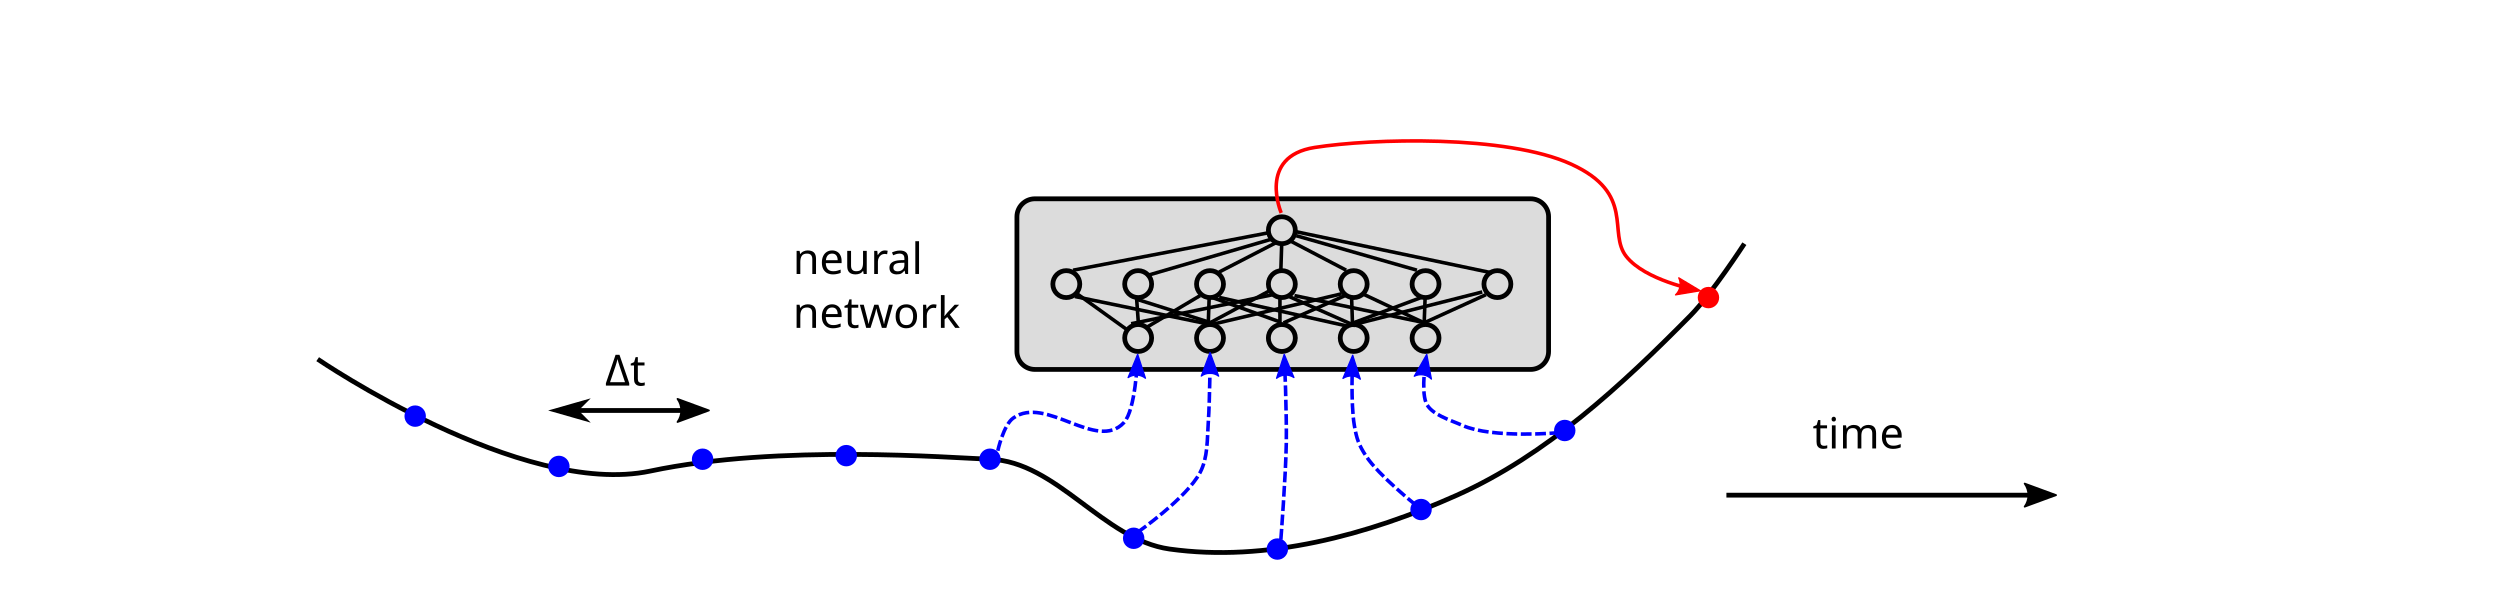
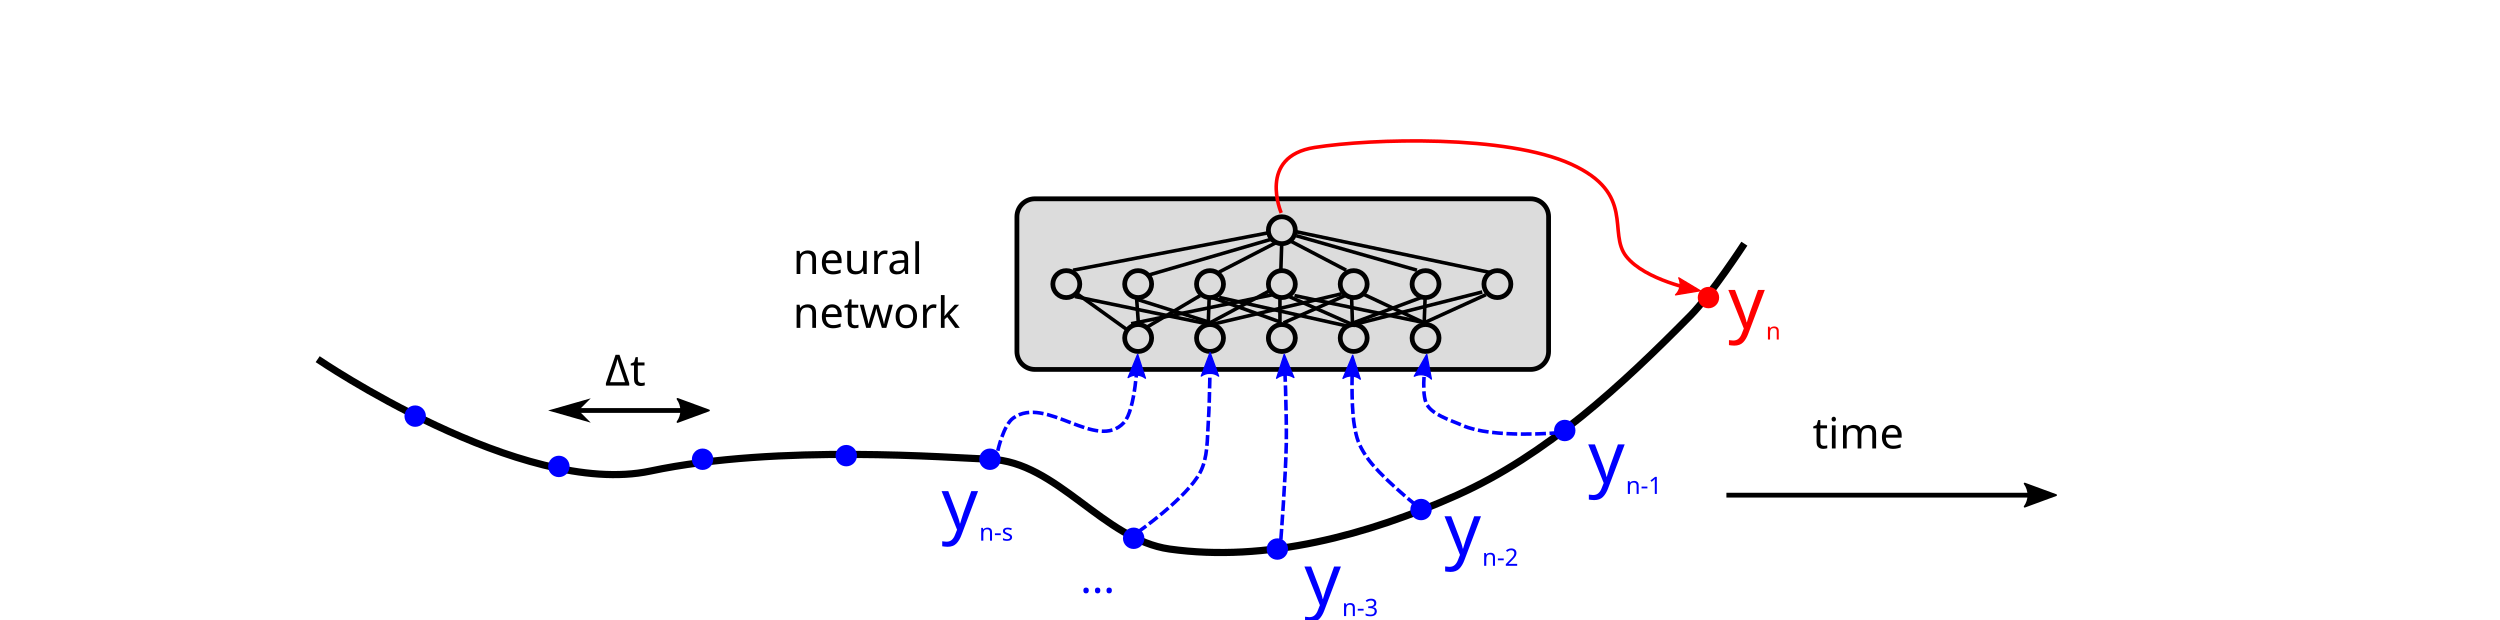
- <svg xmlns="http://www.w3.org/2000/svg" id="svg6" version="1.1" viewBox="0 0 368.253 90.292" height="90.292mm" width="368.253mm">
+ <svg xmlns="http://www.w3.org/2000/svg" id="svg6" version="1.1" viewBox="0 0 368.253 91.256" height="91.256mm" width="368.253mm">
  <defs id="defs2">
    <marker style="overflow:visible" id="Arrow1Mstart" refX="0" refY="0" orient="auto">
      <path transform="matrix(0.4,0,0,0.4,4,0)" style="fill:#000000;fill-opacity:1;fill-rule:evenodd;stroke:#000000;stroke-width:1pt;stroke-opacity:1" d="M 0,0 5,-5 -12.5,0 5,5 Z" id="path945" />
    </marker>
    <marker style="overflow:visible" id="Arrow2Lstart" refX="0" refY="0" orient="auto">
      <path transform="matrix(1.1,0,0,1.1,1.1,0)" d="M 8.719,4.034 -2.207,0.016 8.719,-4.002 c -1.745,2.372 -1.735,5.617 -6e-7,8.035 z" style="fill:#000000;fill-opacity:1;fill-rule:evenodd;stroke:#000000;stroke-width:0.625;stroke-linejoin:round;stroke-opacity:1" id="path957" />
    </marker>
    <marker style="overflow:visible" id="Arrow1Send" refX="0" refY="0" orient="auto">
      <path transform="matrix(-0.2,0,0,-0.2,-1.2,0)" style="fill:#000000;fill-opacity:1;fill-rule:evenodd;stroke:#000000;stroke-width:1pt;stroke-opacity:1" d="M 0,0 5,-5 -12.5,0 5,5 Z" id="path954" />
    </marker>
    <marker orient="auto" refY="0" refX="0" id="marker1675" style="overflow:visible">
      <path id="path1673" style="fill:#000000;fill-opacity:1;fill-rule:evenodd;stroke:#000000;stroke-width:0.625;stroke-linejoin:round;stroke-opacity:1" d="M 8.719,4.034 -2.207,0.016 8.719,-4.002 c -1.745,2.372 -1.735,5.617 -6e-7,8.035 z" transform="scale(-0.6)" />
    </marker>
    <marker style="overflow:visible" id="marker1659" refX="0" refY="0" orient="auto">
      <path transform="scale(-0.6)" d="M 8.719,4.034 -2.207,0.016 8.719,-4.002 c -1.745,2.372 -1.735,5.617 -6e-7,8.035 z" style="fill:#000000;fill-opacity:1;fill-rule:evenodd;stroke:#000000;stroke-width:0.625;stroke-linejoin:round;stroke-opacity:1" id="path1657" />
    </marker>
    <marker style="overflow:visible" id="marker1623" refX="0" refY="0" orient="auto">
      <path transform="scale(-0.6)" d="M 8.719,4.034 -2.207,0.016 8.719,-4.002 c -1.745,2.372 -1.735,5.617 -6e-7,8.035 z" style="fill:#000000;fill-opacity:1;fill-rule:evenodd;stroke:#000000;stroke-width:0.625;stroke-linejoin:round;stroke-opacity:1" id="path1621" />
    </marker>
    <marker style="overflow:visible" id="marker1593" refX="0" refY="0" orient="auto">
      <path transform="scale(-0.6)" d="M 8.719,4.034 -2.207,0.016 8.719,-4.002 c -1.745,2.372 -1.735,5.617 -6e-7,8.035 z" style="fill:#ff0000;fill-opacity:1;fill-rule:evenodd;stroke:#ff0000;stroke-width:0.625;stroke-linejoin:round;stroke-opacity:1" id="path1591" />
    </marker>
    <marker orient="auto" refY="0" refX="0" id="marker1249" style="overflow:visible">
      <path id="path1247" style="fill:#0000ff;fill-opacity:1;fill-rule:evenodd;stroke:#0000ff;stroke-width:0.625;stroke-linejoin:round;stroke-opacity:1" d="M 8.719,4.034 -2.207,0.016 8.719,-4.002 c -1.745,2.372 -1.735,5.617 -6e-7,8.035 z" transform="scale(-0.6)" />
    </marker>
    <marker orient="auto" refY="0" refX="0" id="marker1239" style="overflow:visible">
      <path id="path1237" style="fill:#0000ff;fill-opacity:1;fill-rule:evenodd;stroke:#0000ff;stroke-width:0.625;stroke-linejoin:round;stroke-opacity:1" d="M 8.719,4.034 -2.207,0.016 8.719,-4.002 c -1.745,2.372 -1.735,5.617 -6e-7,8.035 z" transform="scale(-0.6)" />
    </marker>
    <marker orient="auto" refY="0" refX="0" id="marker1229" style="overflow:visible">
      <path id="path1227" style="fill:#0000ff;fill-opacity:1;fill-rule:evenodd;stroke:#0000ff;stroke-width:0.625;stroke-linejoin:round;stroke-opacity:1" d="M 8.719,4.034 -2.207,0.016 8.719,-4.002 c -1.745,2.372 -1.735,5.617 -6e-7,8.035 z" transform="scale(-0.6)" />
    </marker>
    <marker orient="auto" refY="0" refX="0" id="marker1219" style="overflow:visible">
      <path id="path1217" style="fill:#0000ff;fill-opacity:1;fill-rule:evenodd;stroke:#0000ff;stroke-width:0.625;stroke-linejoin:round;stroke-opacity:1" d="M 8.719,4.034 -2.207,0.016 8.719,-4.002 c -1.745,2.372 -1.735,5.617 -6e-7,8.035 z" transform="scale(-0.6)" />
    </marker>
    <marker orient="auto" refY="0" refX="0" id="marker1209" style="overflow:visible">
      <path id="path1207" style="fill:#0000ff;fill-opacity:1;fill-rule:evenodd;stroke:#0000ff;stroke-width:0.625;stroke-linejoin:round;stroke-opacity:1" d="M 8.719,4.034 -2.207,0.016 8.719,-4.002 c -1.745,2.372 -1.735,5.617 -6e-7,8.035 z" transform="scale(-0.6)" />
    </marker>
  </defs>
  <g transform="translate(84.96938,-6.436809)" id="layer1">
-     <path id="path831" d="m -38.176,59.342 c 0,0 30.019,20.501 48.998,16.483 18.978,-4.018 44.303,-1.939 50.032,-1.742 9.855,0.339 16.693,11.862 26.458,13.229 14.218,1.991 29.227,-2.076 42.333,-7.938 13.205,-5.905 24.23,-16.168 34.396,-26.458 3.099,-3.137 7.938,-10.583 7.938,-10.583" style="fill:none;stroke:#000000;stroke-width:0.706;stroke-linecap:butt;stroke-linejoin:miter;stroke-miterlimit:4;stroke-dasharray:none;stroke-opacity:1" />
+     <path id="path831" d="m -38.176,59.342 c 0,0 30.019,20.501 48.998,16.483 18.978,-4.018 44.303,-1.939 50.032,-1.742 9.855,0.339 16.693,11.862 26.458,13.229 14.218,1.991 29.227,-2.076 42.333,-7.938 13.205,-5.905 24.23,-16.168 34.396,-26.458 3.099,-3.137 7.938,-10.583 7.938,-10.583" style="fill:none;stroke:#000000;stroke-width:1.058;stroke-linecap:butt;stroke-linejoin:miter;stroke-miterlimit:4;stroke-dasharray:none;stroke-opacity:1" />
    <ellipse transform="scale(-1,1)" ry="1.577" rx="1.577" cy="74.083" cx="-60.854" id="path833" style="fill:#0000ff;fill-opacity:1;stroke:none;stroke-width:0.42" />
    <ellipse style="fill:#0000ff;fill-opacity:1;stroke:none;stroke-width:0.42" id="ellipse835" cx="-82.021" cy="85.725" rx="1.577" ry="1.577" transform="scale(-1,1)" />
    <ellipse transform="scale(-1,1)" ry="1.577" rx="1.577" cy="87.313" cx="-103.187" id="ellipse839" style="fill:#0000ff;fill-opacity:1;stroke:none;stroke-width:0.42" />
    <ellipse style="fill:#0000ff;fill-opacity:1;stroke:none;stroke-width:0.42" id="ellipse841" cx="-124.354" cy="81.492" rx="1.577" ry="1.577" transform="scale(-1,1)" />
    <ellipse transform="scale(-1,1)" ry="1.577" rx="1.577" cy="69.85" cx="-145.521" id="ellipse843" style="fill:#0000ff;fill-opacity:1;stroke:none;stroke-width:0.42" />
    <ellipse style="fill:#ff0000;fill-opacity:1;stroke:none;stroke-width:0.42" id="ellipse845" cx="-166.688" cy="50.271" rx="1.577" ry="1.577" transform="scale(-1,1)" />
    <rect ry="2.646" y="35.719" x="64.823" height="25.135" width="78.317" id="rect847" style="fill:#dcdcdc;fill-opacity:1;stroke:#000000;stroke-width:0.706;stroke-miterlimit:4;stroke-dasharray:none;stroke-opacity:1" />
    <circle r="1.984" cy="48.286" cx="72.099" id="path849" style="fill:#dcdcdc;fill-opacity:1;stroke:#000000;stroke-width:0.706;stroke-miterlimit:4;stroke-dasharray:none;stroke-opacity:1" />
    <circle style="fill:#dcdcdc;fill-opacity:1;stroke:#000000;stroke-width:0.706;stroke-miterlimit:4;stroke-dasharray:none;stroke-opacity:1" id="circle851" cx="82.682" cy="48.286" r="1.984" />
    <circle r="1.984" cy="48.286" cx="93.266" id="circle853" style="fill:#dcdcdc;fill-opacity:1;stroke:#000000;stroke-width:0.706;stroke-miterlimit:4;stroke-dasharray:none;stroke-opacity:1" />
    <circle style="fill:#dcdcdc;fill-opacity:1;stroke:#000000;stroke-width:0.706;stroke-miterlimit:4;stroke-dasharray:none;stroke-opacity:1" id="circle855" cx="103.849" cy="48.286" r="1.984" />
    <circle r="1.984" cy="48.286" cx="114.432" id="circle857" style="fill:#dcdcdc;fill-opacity:1;stroke:#000000;stroke-width:0.706;stroke-miterlimit:4;stroke-dasharray:none;stroke-opacity:1" />
    <circle style="fill:#dcdcdc;fill-opacity:1;stroke:#000000;stroke-width:0.706;stroke-miterlimit:4;stroke-dasharray:none;stroke-opacity:1" id="circle859" cx="125.016" cy="48.286" r="1.984" />
    <circle r="1.984" cy="48.286" cx="135.599" id="circle861" style="fill:#dcdcdc;fill-opacity:1;stroke:#000000;stroke-width:0.706;stroke-miterlimit:4;stroke-dasharray:none;stroke-opacity:1" />
    <circle r="1.984" cy="56.224" cx="82.682" id="circle869" style="fill:#dcdcdc;fill-opacity:1;stroke:#000000;stroke-width:0.706;stroke-miterlimit:4;stroke-dasharray:none;stroke-opacity:1" />
    <circle style="fill:#dcdcdc;fill-opacity:1;stroke:#000000;stroke-width:0.706;stroke-miterlimit:4;stroke-dasharray:none;stroke-opacity:1" id="circle871" cx="93.266" cy="56.224" r="1.984" />
    <circle r="1.984" cy="56.224" cx="103.849" id="circle873" style="fill:#dcdcdc;fill-opacity:1;stroke:#000000;stroke-width:0.529;stroke-miterlimit:4;stroke-dasharray:none;stroke-opacity:1" />
    <circle style="fill:#dcdcdc;fill-opacity:1;stroke:#000000;stroke-width:0.706;stroke-miterlimit:4;stroke-dasharray:none;stroke-opacity:1" id="circle875" cx="103.849" cy="56.224" r="1.984" />
    <circle r="1.984" cy="56.224" cx="125.016" id="circle877" style="fill:#dcdcdc;fill-opacity:1;stroke:#000000;stroke-width:0.706;stroke-miterlimit:4;stroke-dasharray:none;stroke-opacity:1" />
    <circle style="fill:#dcdcdc;fill-opacity:1;stroke:#000000;stroke-width:0.706;stroke-miterlimit:4;stroke-dasharray:none;stroke-opacity:1" id="circle879" cx="114.432" cy="56.224" r="1.984" />
    <circle r="1.984" cy="40.349" cx="103.849" id="circle881" style="fill:#dcdcdc;fill-opacity:1;stroke:#000000;stroke-width:0.706;stroke-miterlimit:4;stroke-dasharray:none;stroke-opacity:1" />
    <path id="path883" d="m 73.499,49.578 7.617,5.479" style="fill:none;stroke:#000000;stroke-width:0.529;stroke-linecap:butt;stroke-linejoin:miter;stroke-miterlimit:4;stroke-dasharray:none;stroke-opacity:1" />
    <path id="path885" d="M 82.72,54.122 82.453,50.38" style="fill:none;stroke:#000000;stroke-width:0.529;stroke-linecap:butt;stroke-linejoin:miter;stroke-miterlimit:4;stroke-dasharray:none;stroke-opacity:1" />
    <path id="path887" d="m 83.923,54.657 7.884,-4.677" style="fill:none;stroke:#000000;stroke-width:0.529;stroke-linecap:butt;stroke-linejoin:miter;stroke-miterlimit:4;stroke-dasharray:none;stroke-opacity:1" />
    <path id="path889" d="m 93.143,50.247 -0.134,3.875 8.954,-4.811" style="fill:none;stroke:#000000;stroke-width:0.529;stroke-linecap:butt;stroke-linejoin:miter;stroke-miterlimit:4;stroke-dasharray:none;stroke-opacity:1" />
    <path id="path891" d="M 93.01,53.855 82.453,50.514" style="fill:none;stroke:#000000;stroke-width:0.529;stroke-linecap:butt;stroke-linejoin:miter;stroke-miterlimit:4;stroke-dasharray:none;stroke-opacity:1" />
    <path id="path893" d="M 93.544,50.247 103.567,53.855 V 50.38" style="fill:none;stroke:#000000;stroke-width:0.529;stroke-linecap:butt;stroke-linejoin:miter;stroke-miterlimit:4;stroke-dasharray:none;stroke-opacity:1" />
    <path id="path895" d="m 104.101,53.988 9.354,-4.143" style="fill:none;stroke:#000000;stroke-width:0.529;stroke-linecap:butt;stroke-linejoin:miter;stroke-miterlimit:4;stroke-dasharray:none;stroke-opacity:1" />
    <path id="path897" d="m 114.124,50.247 0.134,4.009 -9.354,-4.143" style="fill:none;stroke:#000000;stroke-width:0.529;stroke-linecap:butt;stroke-linejoin:miter;stroke-miterlimit:4;stroke-dasharray:none;stroke-opacity:1" />
    <path id="path899" d="m 114.391,53.988 10.023,-3.742" style="fill:none;stroke:#000000;stroke-width:0.529;stroke-linecap:butt;stroke-linejoin:miter;stroke-miterlimit:4;stroke-dasharray:none;stroke-opacity:1" />
    <path id="path901" d="m 124.948,50.38 -0.134,3.608 9.087,-4.143" style="fill:none;stroke:#000000;stroke-width:0.529;stroke-linecap:butt;stroke-linejoin:miter;stroke-miterlimit:4;stroke-dasharray:none;stroke-opacity:1" />
    <path id="path903" d="M 125.082,54.122 115.728,49.712" style="fill:none;stroke:#000000;stroke-width:0.529;stroke-linecap:butt;stroke-linejoin:miter;stroke-miterlimit:4;stroke-dasharray:none;stroke-opacity:1" />
    <path id="path905" d="M 124.28,53.855 105.705,49.979" style="fill:none;stroke:#000000;stroke-width:0.529;stroke-linecap:butt;stroke-linejoin:miter;stroke-miterlimit:4;stroke-dasharray:none;stroke-opacity:1" />
    <path id="path907" d="M 113.723,54.523 94.613,50.247" style="fill:none;stroke:#000000;stroke-width:0.529;stroke-linecap:butt;stroke-linejoin:miter;stroke-miterlimit:4;stroke-dasharray:none;stroke-opacity:1" />
    <path id="path909" d="m 114.391,54.256 18.976,-4.811" style="fill:none;stroke:#000000;stroke-width:0.529;stroke-linecap:butt;stroke-linejoin:miter;stroke-miterlimit:4;stroke-dasharray:none;stroke-opacity:1" />
    <path id="path911" d="M 112.654,49.712 93.411,54.256 73.365,50.113" style="fill:none;stroke:#000000;stroke-width:0.529;stroke-linecap:butt;stroke-linejoin:miter;stroke-miterlimit:4;stroke-dasharray:none;stroke-opacity:1" />
    <path id="path913" d="M 81.651,54.122 102.498,49.846" style="fill:none;stroke:#000000;stroke-width:0.529;stroke-linecap:butt;stroke-linejoin:miter;stroke-miterlimit:4;stroke-dasharray:none;stroke-opacity:1" />
    <path id="path915" d="M 73.098,46.238 101.696,40.759" style="fill:none;stroke:#000000;stroke-width:0.529;stroke-linecap:butt;stroke-linejoin:miter;stroke-miterlimit:4;stroke-dasharray:none;stroke-opacity:1" />
    <path id="path917" d="m 83.923,47.039 18.308,-5.345" style="fill:none;stroke:#000000;stroke-width:0.529;stroke-linecap:butt;stroke-linejoin:miter;stroke-miterlimit:4;stroke-dasharray:none;stroke-opacity:1" />
    <path id="path919" d="m 94.613,46.505 8.285,-4.276" style="fill:none;stroke:#000000;stroke-width:0.529;stroke-linecap:butt;stroke-linejoin:miter;stroke-miterlimit:4;stroke-dasharray:none;stroke-opacity:1" />
    <path id="path921" d="m 103.701,46.238 0.134,-4.143" style="fill:none;stroke:#000000;stroke-width:0.529;stroke-linecap:butt;stroke-linejoin:miter;stroke-miterlimit:4;stroke-dasharray:none;stroke-opacity:1" />
    <path id="path923" d="M 113.322,46.238 104.903,41.828" style="fill:none;stroke:#000000;stroke-width:0.529;stroke-linecap:butt;stroke-linejoin:miter;stroke-miterlimit:4;stroke-dasharray:none;stroke-opacity:1" />
    <path id="path925" d="M 123.746,46.238 105.972,41.16" style="fill:none;stroke:#000000;stroke-width:0.529;stroke-linecap:butt;stroke-linejoin:miter;stroke-miterlimit:4;stroke-dasharray:none;stroke-opacity:1" />
    <path id="path927" d="M 134.837,46.639 105.571,40.491" style="fill:none;stroke:#000000;stroke-width:0.529;stroke-linecap:butt;stroke-linejoin:miter;stroke-miterlimit:4;stroke-dasharray:none;stroke-opacity:1" />
    <path id="path929" d="m 62.007,72.831 c 0,0 0.83,-3.778 2.272,-4.811 4.812,-3.445 12.285,5.013 16.303,0.668 1.725,-1.865 2.005,-9.354 2.005,-9.354" style="fill:none;stroke:#0000ff;stroke-width:0.529;stroke-linecap:butt;stroke-linejoin:miter;stroke-miterlimit:4;stroke-dasharray:1.587, 0.529;stroke-dashoffset:0;stroke-opacity:1;marker-end:url(#marker1209)" />
    <path id="path931" d="m 82.586,84.858 c 0,0 7.238,-5.057 9.221,-8.82 1.157,-2.196 1.033,-4.873 1.203,-7.35 0.237,-3.468 0.267,-9.622 0.267,-9.622" style="fill:none;stroke:#0000ff;stroke-width:0.529;stroke-linecap:butt;stroke-linejoin:miter;stroke-miterlimit:4;stroke-dasharray:1.587, 0.529;stroke-dashoffset:0;stroke-opacity:1;marker-end:url(#marker1219)" />
    <path id="path933" d="m 103.701,85.927 c 0,0 0.717,-9.303 0.802,-14.165 0.077,-4.41 -0.267,-12.428 -0.267,-12.428" style="fill:none;stroke:#0000ff;stroke-width:0.529;stroke-linecap:butt;stroke-linejoin:miter;stroke-miterlimit:4;stroke-dasharray:1.587, 0.529;stroke-dashoffset:0;stroke-opacity:1;marker-end:url(#marker1229)" />
    <path id="path935" d="m 123.612,80.849 c 0,0 -5.47,-4.343 -7.35,-7.216 -1.096,-1.675 -1.402,-2.57 -1.737,-4.544 -0.553,-3.251 -0.267,-9.622 -0.267,-9.622" style="fill:none;stroke:#0000ff;stroke-width:0.529;stroke-linecap:butt;stroke-linejoin:miter;stroke-miterlimit:4;stroke-dasharray:1.587, 0.529;stroke-dashoffset:0;stroke-opacity:1;marker-end:url(#marker1239)" />
    <path id="path937" d="m 144.86,70.158 c 0,0 -9.964,0.941 -14.433,-1.069 -1.697,-0.763 -4.677,-1.604 -5.345,-3.341 -0.752,-1.954 0,-6.414 0,-6.414" style="fill:none;stroke:#0000ff;stroke-width:0.529;stroke-linecap:butt;stroke-linejoin:miter;stroke-miterlimit:4;stroke-dasharray:1.587, 0.529;stroke-dashoffset:0;stroke-opacity:1;marker-end:url(#marker1249)" />
    <path id="path1589" d="m 103.754,37.798 c 0,0 -3.543,-8.305 4.914,-9.638 8.457,-1.333 28.246,-1.898 37.798,2.457 9.552,4.355 5.335,10.102 8.126,13.607 2.792,3.505 10.205,4.914 10.205,4.914" style="fill:none;stroke:#ff0000;stroke-width:0.529;stroke-linecap:butt;stroke-linejoin:miter;stroke-miterlimit:4;stroke-dasharray:none;stroke-opacity:1;marker-end:url(#marker1593)" />
    <text id="text1615" y="46.793" x="31.826" style="font-style:normal;font-weight:normal;font-size:6.35px;line-height:1.25;font-family:sans-serif;fill:#000000;fill-opacity:1;stroke:none;stroke-width:0.265" xml:space="preserve">
      <tspan y="46.793" x="31.826" style="font-size:6.35px;stroke-width:0.265" id="tspan1613">neural</tspan>
      <tspan id="tspan1617" y="54.731" x="31.826" style="font-size:6.35px;stroke-width:0.265">network</tspan>
    </text>
    <path id="path1619" d="m 169.333,79.375 h 47.625" style="fill:none;stroke:#000000;stroke-width:0.706;stroke-linecap:butt;stroke-linejoin:miter;stroke-miterlimit:4;stroke-dasharray:none;stroke-opacity:1;marker-end:url(#marker1623)" />
    <text id="text1639" y="72.496" x="182.033" style="font-style:normal;font-weight:normal;font-size:10.583px;line-height:1.25;font-family:sans-serif;fill:#000000;fill-opacity:1;stroke:none;stroke-width:0.265" xml:space="preserve">
      <tspan y="72.496" x="182.033" style="font-size:6.35px;stroke-width:0.265" id="tspan1637">time</tspan>
    </text>
    <ellipse style="fill:#0000ff;fill-opacity:1;stroke:none;stroke-width:0.42" id="ellipse1647" cx="-39.687" cy="73.554" rx="1.577" ry="1.577" transform="scale(-1,1)" />
    <ellipse transform="scale(-1,1)" ry="1.577" rx="1.577" cy="74.083" cx="-18.521" id="ellipse1649" style="fill:#0000ff;fill-opacity:1;stroke:none;stroke-width:0.42" />
    <ellipse style="fill:#0000ff;fill-opacity:1;stroke:none;stroke-width:0.42" id="ellipse1651" cx="2.646" cy="75.142" rx="1.577" ry="1.577" transform="scale(-1,1)" />
    <ellipse transform="scale(-1,1)" ry="1.577" rx="1.577" cy="67.733" cx="23.813" id="ellipse1653" style="fill:#0000ff;fill-opacity:1;stroke:none;stroke-width:0.42" />
    <path id="path1655" d="M -2.835,66.902 H 18.521" style="fill:none;stroke:#000000;stroke-width:0.706;stroke-linecap:butt;stroke-linejoin:miter;stroke-miterlimit:4;stroke-dasharray:none;stroke-opacity:1;marker-start:url(#Arrow1Mstart);marker-end:url(#marker1659)" />
    <text id="text1763" y="63.235" x="4.158" style="font-style:normal;font-weight:normal;font-size:10.583px;line-height:1.25;font-family:sans-serif;fill:#000000;fill-opacity:1;stroke:none;stroke-width:0.265" xml:space="preserve">
      <tspan y="63.235" x="4.158" style="font-size:6.35px;stroke-width:0.265" id="tspan1761">Δt</tspan>
    </text>
    <rect y="6.437" x="-84.969" height="90.292" width="368.253" id="rect1789" style="fill:none;fill-opacity:1;stroke:none;stroke-width:0.75;stroke-miterlimit:4;stroke-dasharray:none;stroke-dashoffset:0;stroke-opacity:1" />
+     <text id="text1809" y="54.818" x="169.598" style="font-style:normal;font-weight:normal;font-size:10.583px;line-height:1.25;font-family:sans-serif;fill:#ff0000;fill-opacity:1;stroke:none;stroke-width:0.265" xml:space="preserve">
+       <tspan y="54.818" x="169.598" style="fill:#ff0000;fill-opacity:1;stroke-width:0.265" id="tspan1807">y</tspan>
+     </text>
+     <text id="text1813" y="56.443" x="175.154" style="font-style:normal;font-weight:normal;font-size:10.583px;line-height:1.25;font-family:sans-serif;fill:#ff0000;fill-opacity:1;stroke:none;stroke-width:0.265" xml:space="preserve">
+       <tspan y="56.443" x="175.154" style="font-size:3.528px;fill:#ff0000;fill-opacity:1;stroke-width:0.265" id="tspan1811">n</tspan>
+     </text>
+     <text xml:space="preserve" style="font-style:normal;font-weight:normal;font-size:10.583px;line-height:1.25;font-family:sans-serif;fill:#0000ff;fill-opacity:1;stroke:none;stroke-width:0.265" x="148.96" y="77.572" id="text1817">
+       <tspan id="tspan1815" style="fill:#0000ff;fill-opacity:1;stroke-width:0.265" x="148.96" y="77.572">y</tspan>
+     </text>
+     <text xml:space="preserve" style="font-style:normal;font-weight:normal;font-size:10.583px;line-height:1.25;font-family:sans-serif;fill:#0000ff;fill-opacity:1;stroke:none;stroke-width:0.265" x="154.516" y="79.197" id="text1821">
+       <tspan id="tspan1819" style="font-size:3.528px;fill:#0000ff;fill-opacity:1;stroke-width:0.265" x="154.516" y="79.197">n-1</tspan>
+     </text>
+     <text id="text1825" y="88.155" x="127.793" style="font-style:normal;font-weight:normal;font-size:10.583px;line-height:1.25;font-family:sans-serif;fill:#0000ff;fill-opacity:1;stroke:none;stroke-width:0.265" xml:space="preserve">
+       <tspan y="88.155" x="127.793" style="fill:#0000ff;fill-opacity:1;stroke-width:0.265" id="tspan1823">y</tspan>
+     </text>
+     <text id="text1829" y="89.781" x="133.35" style="font-style:normal;font-weight:normal;font-size:10.583px;line-height:1.25;font-family:sans-serif;fill:#0000ff;fill-opacity:1;stroke:none;stroke-width:0.265" xml:space="preserve">
+       <tspan y="89.781" x="133.35" style="font-size:3.528px;fill:#0000ff;fill-opacity:1;stroke-width:0.265" id="tspan1827">n-2</tspan>
+     </text>
+     <text xml:space="preserve" style="font-style:normal;font-weight:normal;font-size:10.583px;line-height:1.25;font-family:sans-serif;fill:#0000ff;fill-opacity:1;stroke:none;stroke-width:0.265" x="53.71" y="84.451" id="text1833">
+       <tspan id="tspan1831" style="fill:#0000ff;fill-opacity:1;stroke-width:0.265" x="53.71" y="84.451">y</tspan>
+     </text>
+     <text xml:space="preserve" style="font-style:normal;font-weight:normal;font-size:10.583px;line-height:1.25;font-family:sans-serif;fill:#0000ff;fill-opacity:1;stroke:none;stroke-width:0.265" x="59.266" y="86.076" id="text1837">
+       <tspan id="tspan1835" style="font-size:3.528px;fill:#0000ff;fill-opacity:1;stroke-width:0.265" x="59.266" y="86.076">n-s</tspan>
+     </text>
+     <text id="text1841" y="95.564" x="107.156" style="font-style:normal;font-weight:normal;font-size:10.583px;line-height:1.25;font-family:sans-serif;fill:#0000ff;fill-opacity:1;stroke:none;stroke-width:0.265" xml:space="preserve">
+       <tspan y="95.564" x="107.156" style="fill:#0000ff;fill-opacity:1;stroke-width:0.265" id="tspan1839">y</tspan>
+     </text>
+     <text id="text1845" y="97.189" x="112.712" style="font-style:normal;font-weight:normal;font-size:10.583px;line-height:1.25;font-family:sans-serif;fill:#0000ff;fill-opacity:1;stroke:none;stroke-width:0.265" xml:space="preserve">
+       <tspan y="97.189" x="112.712" style="font-size:3.528px;fill:#0000ff;fill-opacity:1;stroke-width:0.265" id="tspan1843">n-3</tspan>
+     </text>
+     <text id="text1849" y="93.749" x="74.159" style="font-style:normal;font-weight:normal;font-size:10.583px;line-height:1.25;font-family:sans-serif;fill:#000000;fill-opacity:1;stroke:none;stroke-width:0.265" xml:space="preserve">
+       <tspan y="93.749" x="74.159" style="font-size:6.35px;fill:#0000ff;fill-opacity:1;stroke-width:0.265" id="tspan1847">...</tspan>
+     </text>
  </g>
</svg>
